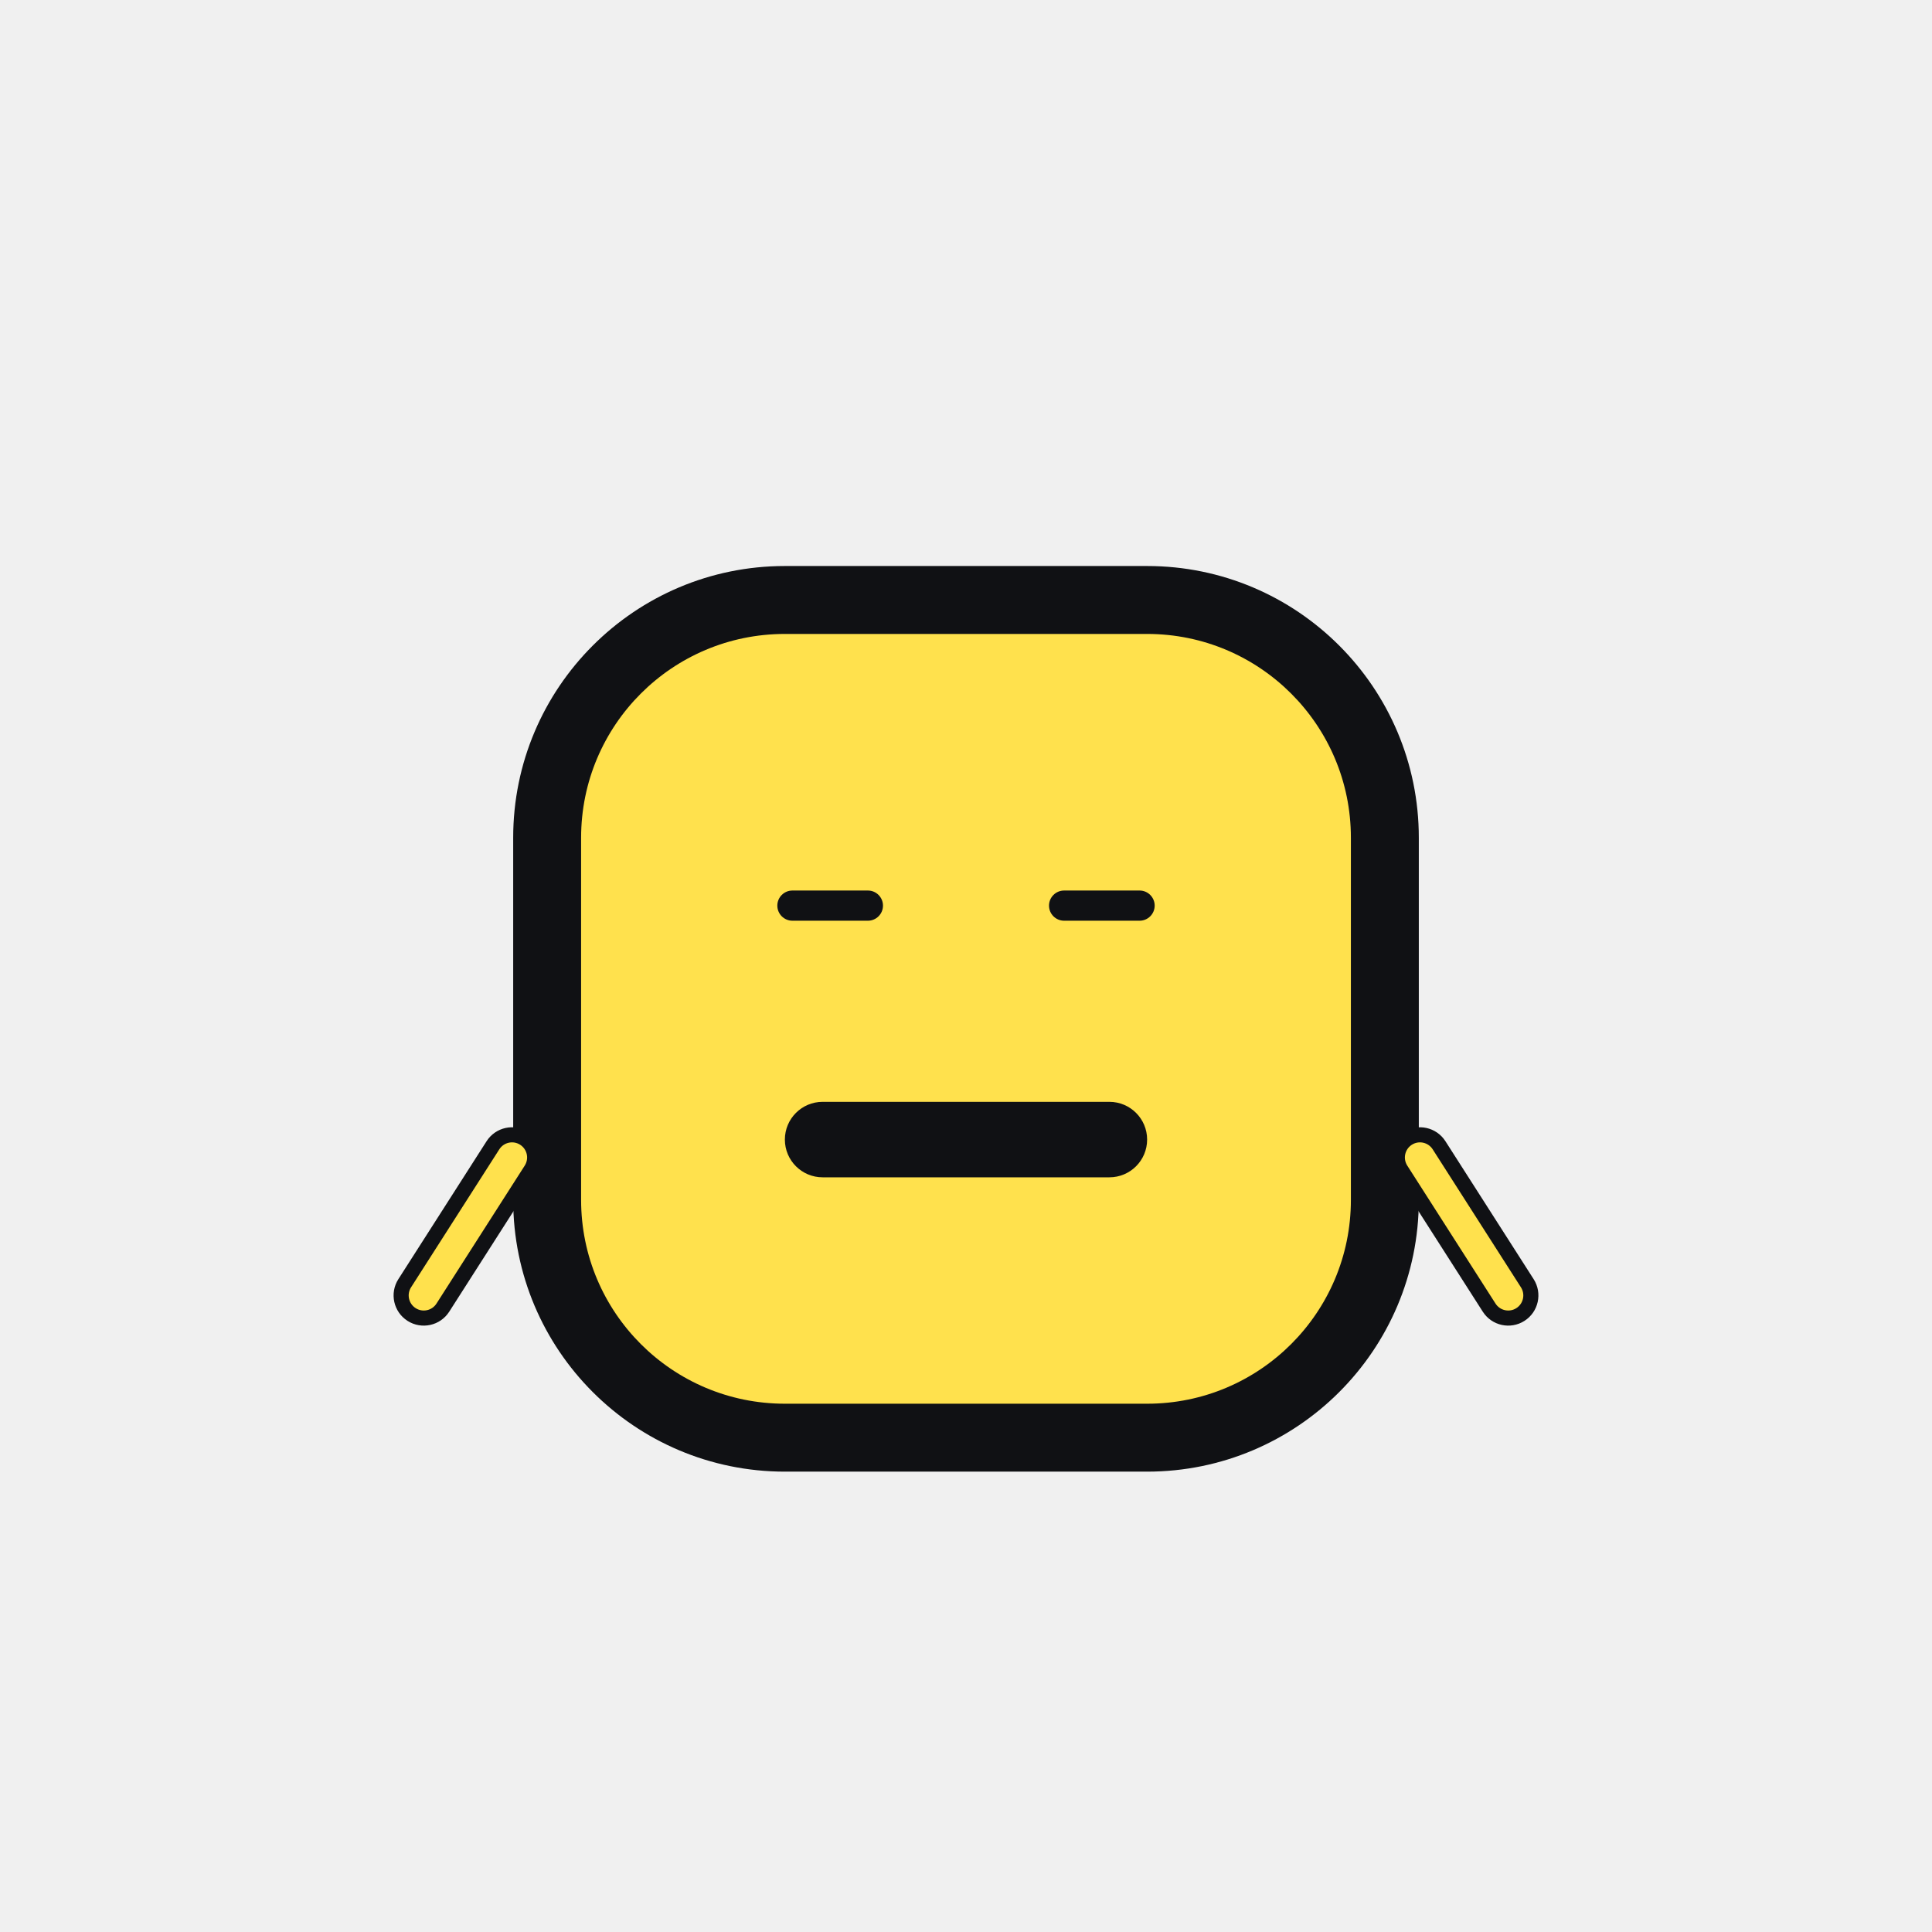
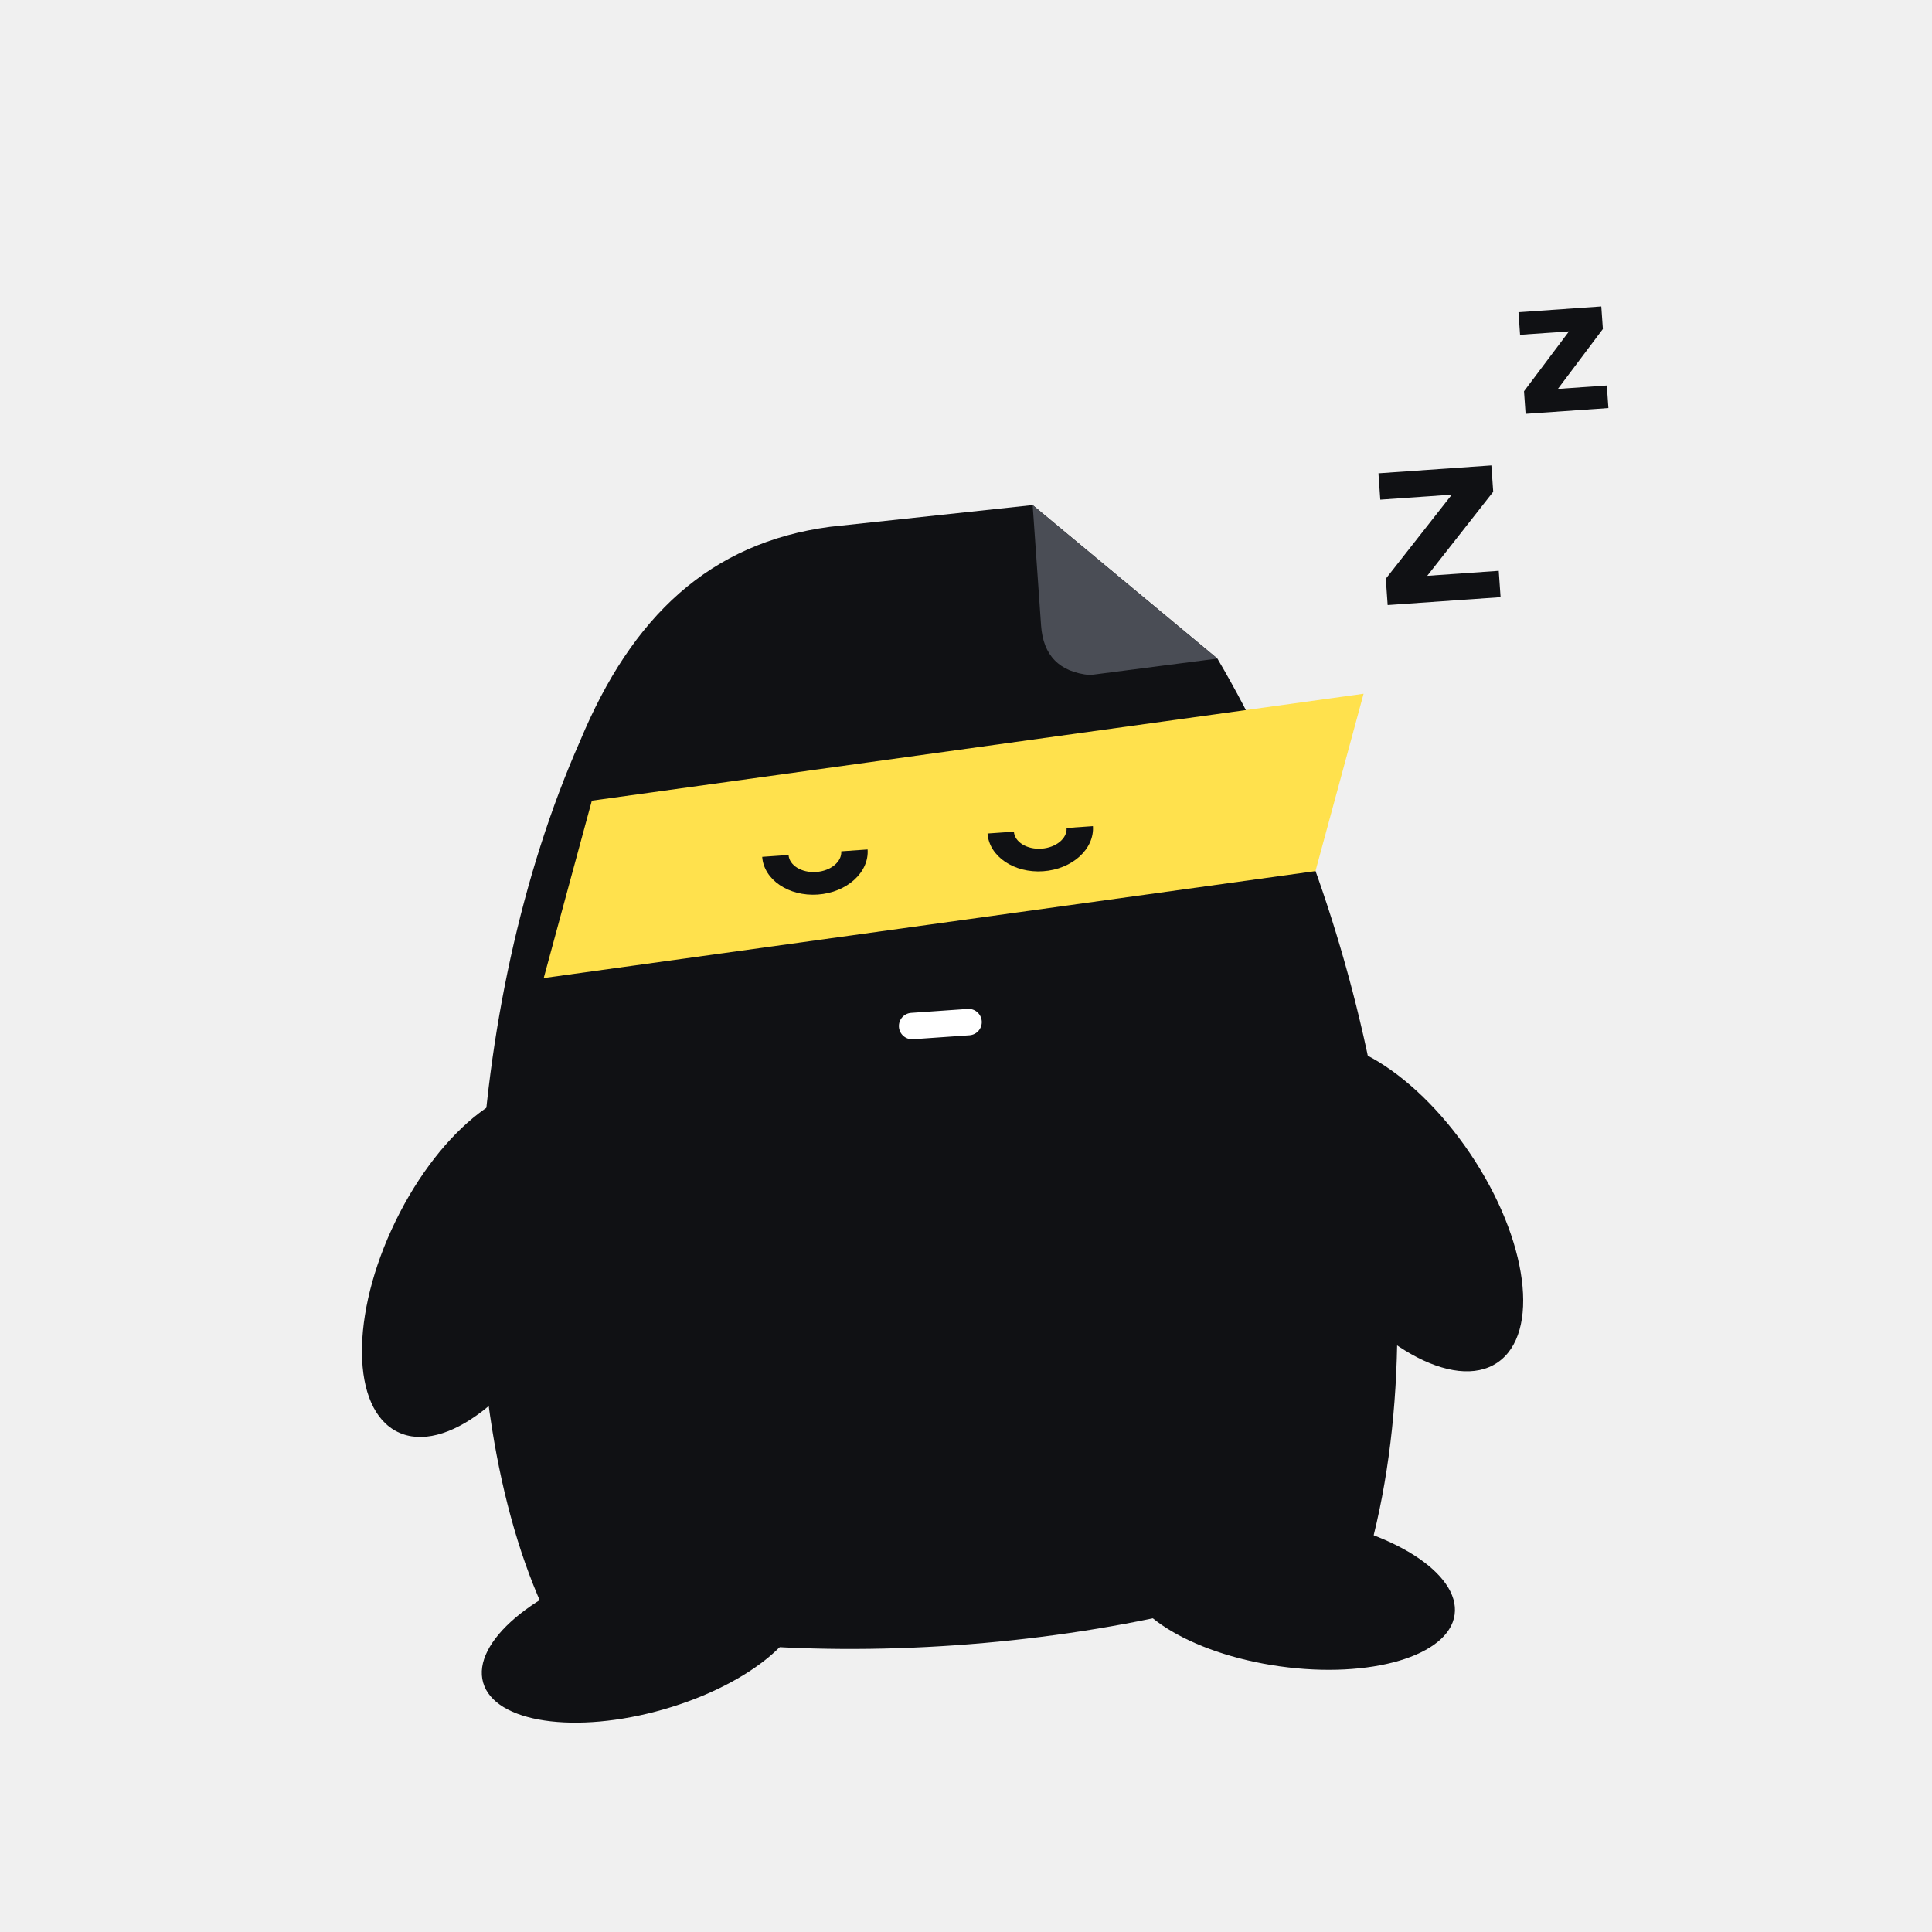
<svg xmlns="http://www.w3.org/2000/svg" viewBox="0 0 512 512">
-   <g data-slot="body">
-     <rect x="136" y="150" width="240" height="240" rx="72" fill="#101114" />
-     <rect x="154" y="168" width="204" height="204" rx="54" fill="#ffe14d" />
-   </g>
-   <g data-slot="eyes">
-     <rect x="206" y="236" width="28" height="8" rx="4" fill="#101114" />
-     <rect x="278" y="236" width="28" height="8" rx="4" fill="#101114" />
-   </g>
-   <g data-slot="mouth">
-     <rect x="208" y="292" width="96" height="20" rx="10" fill="#101114" />
-   </g>
-   <g data-slot="arms">
-     <rect x="140" y="292" width="59.4" height="16" rx="8" fill="#101114" transform="rotate(122.6 140 300)" />
-     <rect x="144" y="296" width="51.4" height="8" rx="4" fill="#ffe14d" transform="rotate(122.6 140 300)" />
-     <rect x="372" y="292" width="59.4" height="16" rx="8" fill="#101114" transform="rotate(57.4 372 300)" />
-     <rect x="376" y="296" width="51.4" height="8" rx="4" fill="#ffe14d" transform="rotate(57.4 372 300)" />
+   <g transform="rotate(-4 256 512) translate(0 8)">
+     <g data-slot="body">
+       <path d="M150 410C128 350 140 250 176 182C192 150 214 132 246 130L300 128L346 172C380 240 394 340 370 410C310 434 206 434 150 410Z" fill="#101114" />
+       <path d="M300 128L346 172L312 174Q300 172 300 160Z" fill="#4a4d55" />
+     </g>
+     <g data-slot="feet">
+       <g fill="#101114">
+         <ellipse cx="176" cy="420" rx="44" ry="20" transform="rotate(-12 176 420)" />
+         <ellipse cx="348" cy="420" rx="44" ry="20" transform="rotate(12 348 420)" />
+       </g>
+     </g>
+     <g data-slot="visor">
+       <path d="M178 198L384 184L368 230L162 244Z" fill="#ffe14d" />
+     </g>
+     <g data-slot="eyes">
+       <path d="M222 216a14 11 0 0 0 28 0h-7a7 5 0 0 1-14 0z" fill="#101114" />
+       <path d="M282 214a14 11 0 0 0 28 0h-7a7 5 0 0 1-14 0z" fill="#101114" />
+     </g>
+     <g data-slot="mouth">
+       <rect x="255" y="260" width="22" height="7" rx="3.5" fill="#ffffff" />
+     </g>
+     <g data-slot="arms">
+       <g fill="#101114">
+         <ellipse cx="140" cy="318" rx="25" ry="50" transform="rotate(30 140 318)" />
+         <ellipse cx="382" cy="320" rx="25" ry="50" transform="rotate(-30 382 320)" />
+       </g>
+     </g>
+     <g data-slot="prop">
+       <g fill="#101114">
+         <path d="M392 126h30v7l-19 21h19v7h-30v-7l19-21h-19z" />
+         <path d="M432 86h22v6l-13 15h13v6h-22v-6l13-15h-13z" />
+       </g>
+     </g>
  </g>
</svg>
